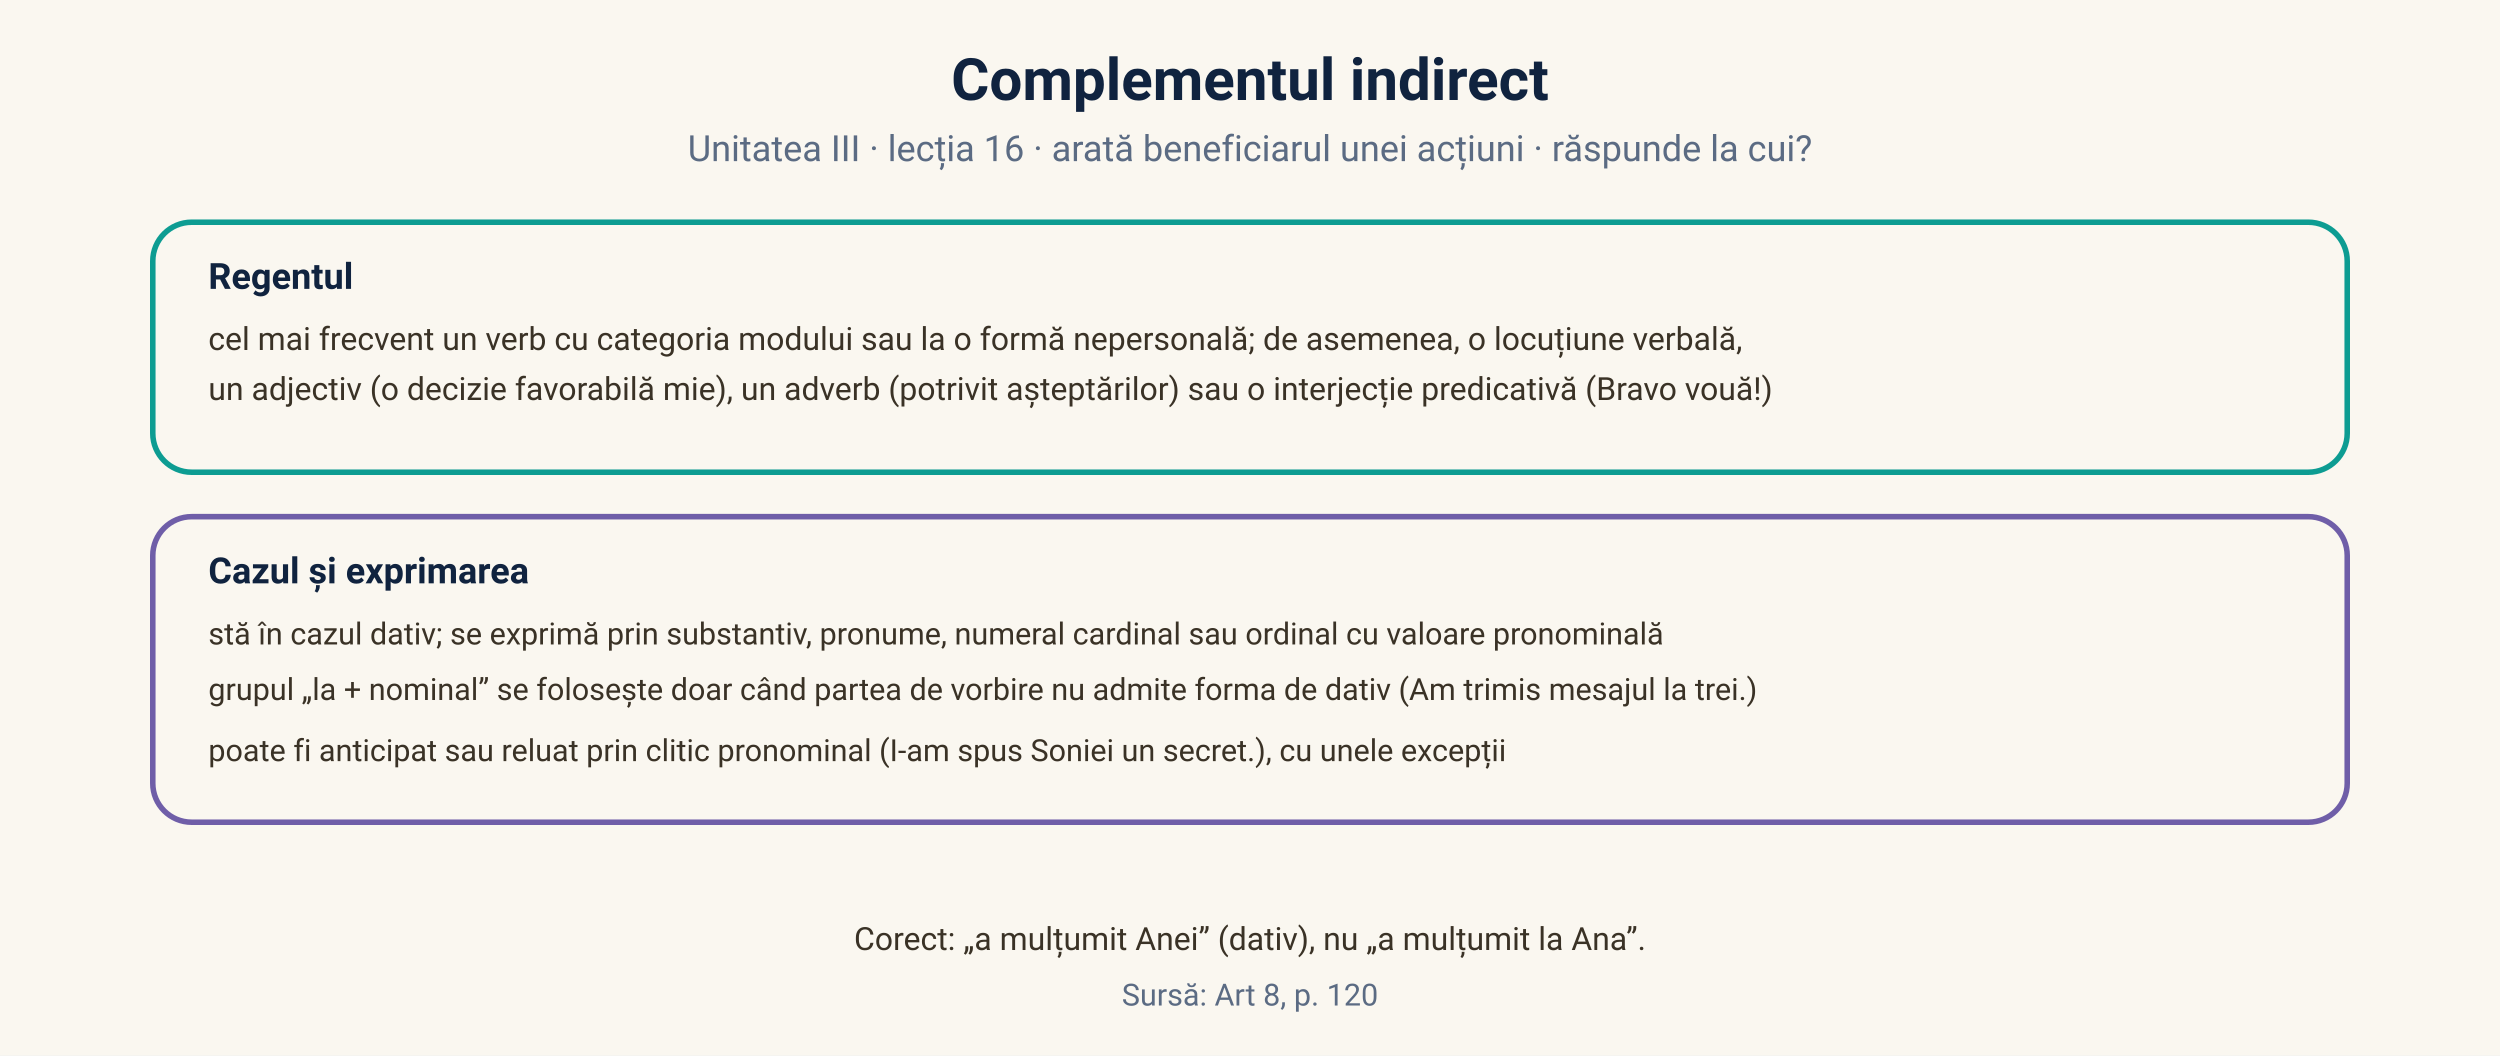
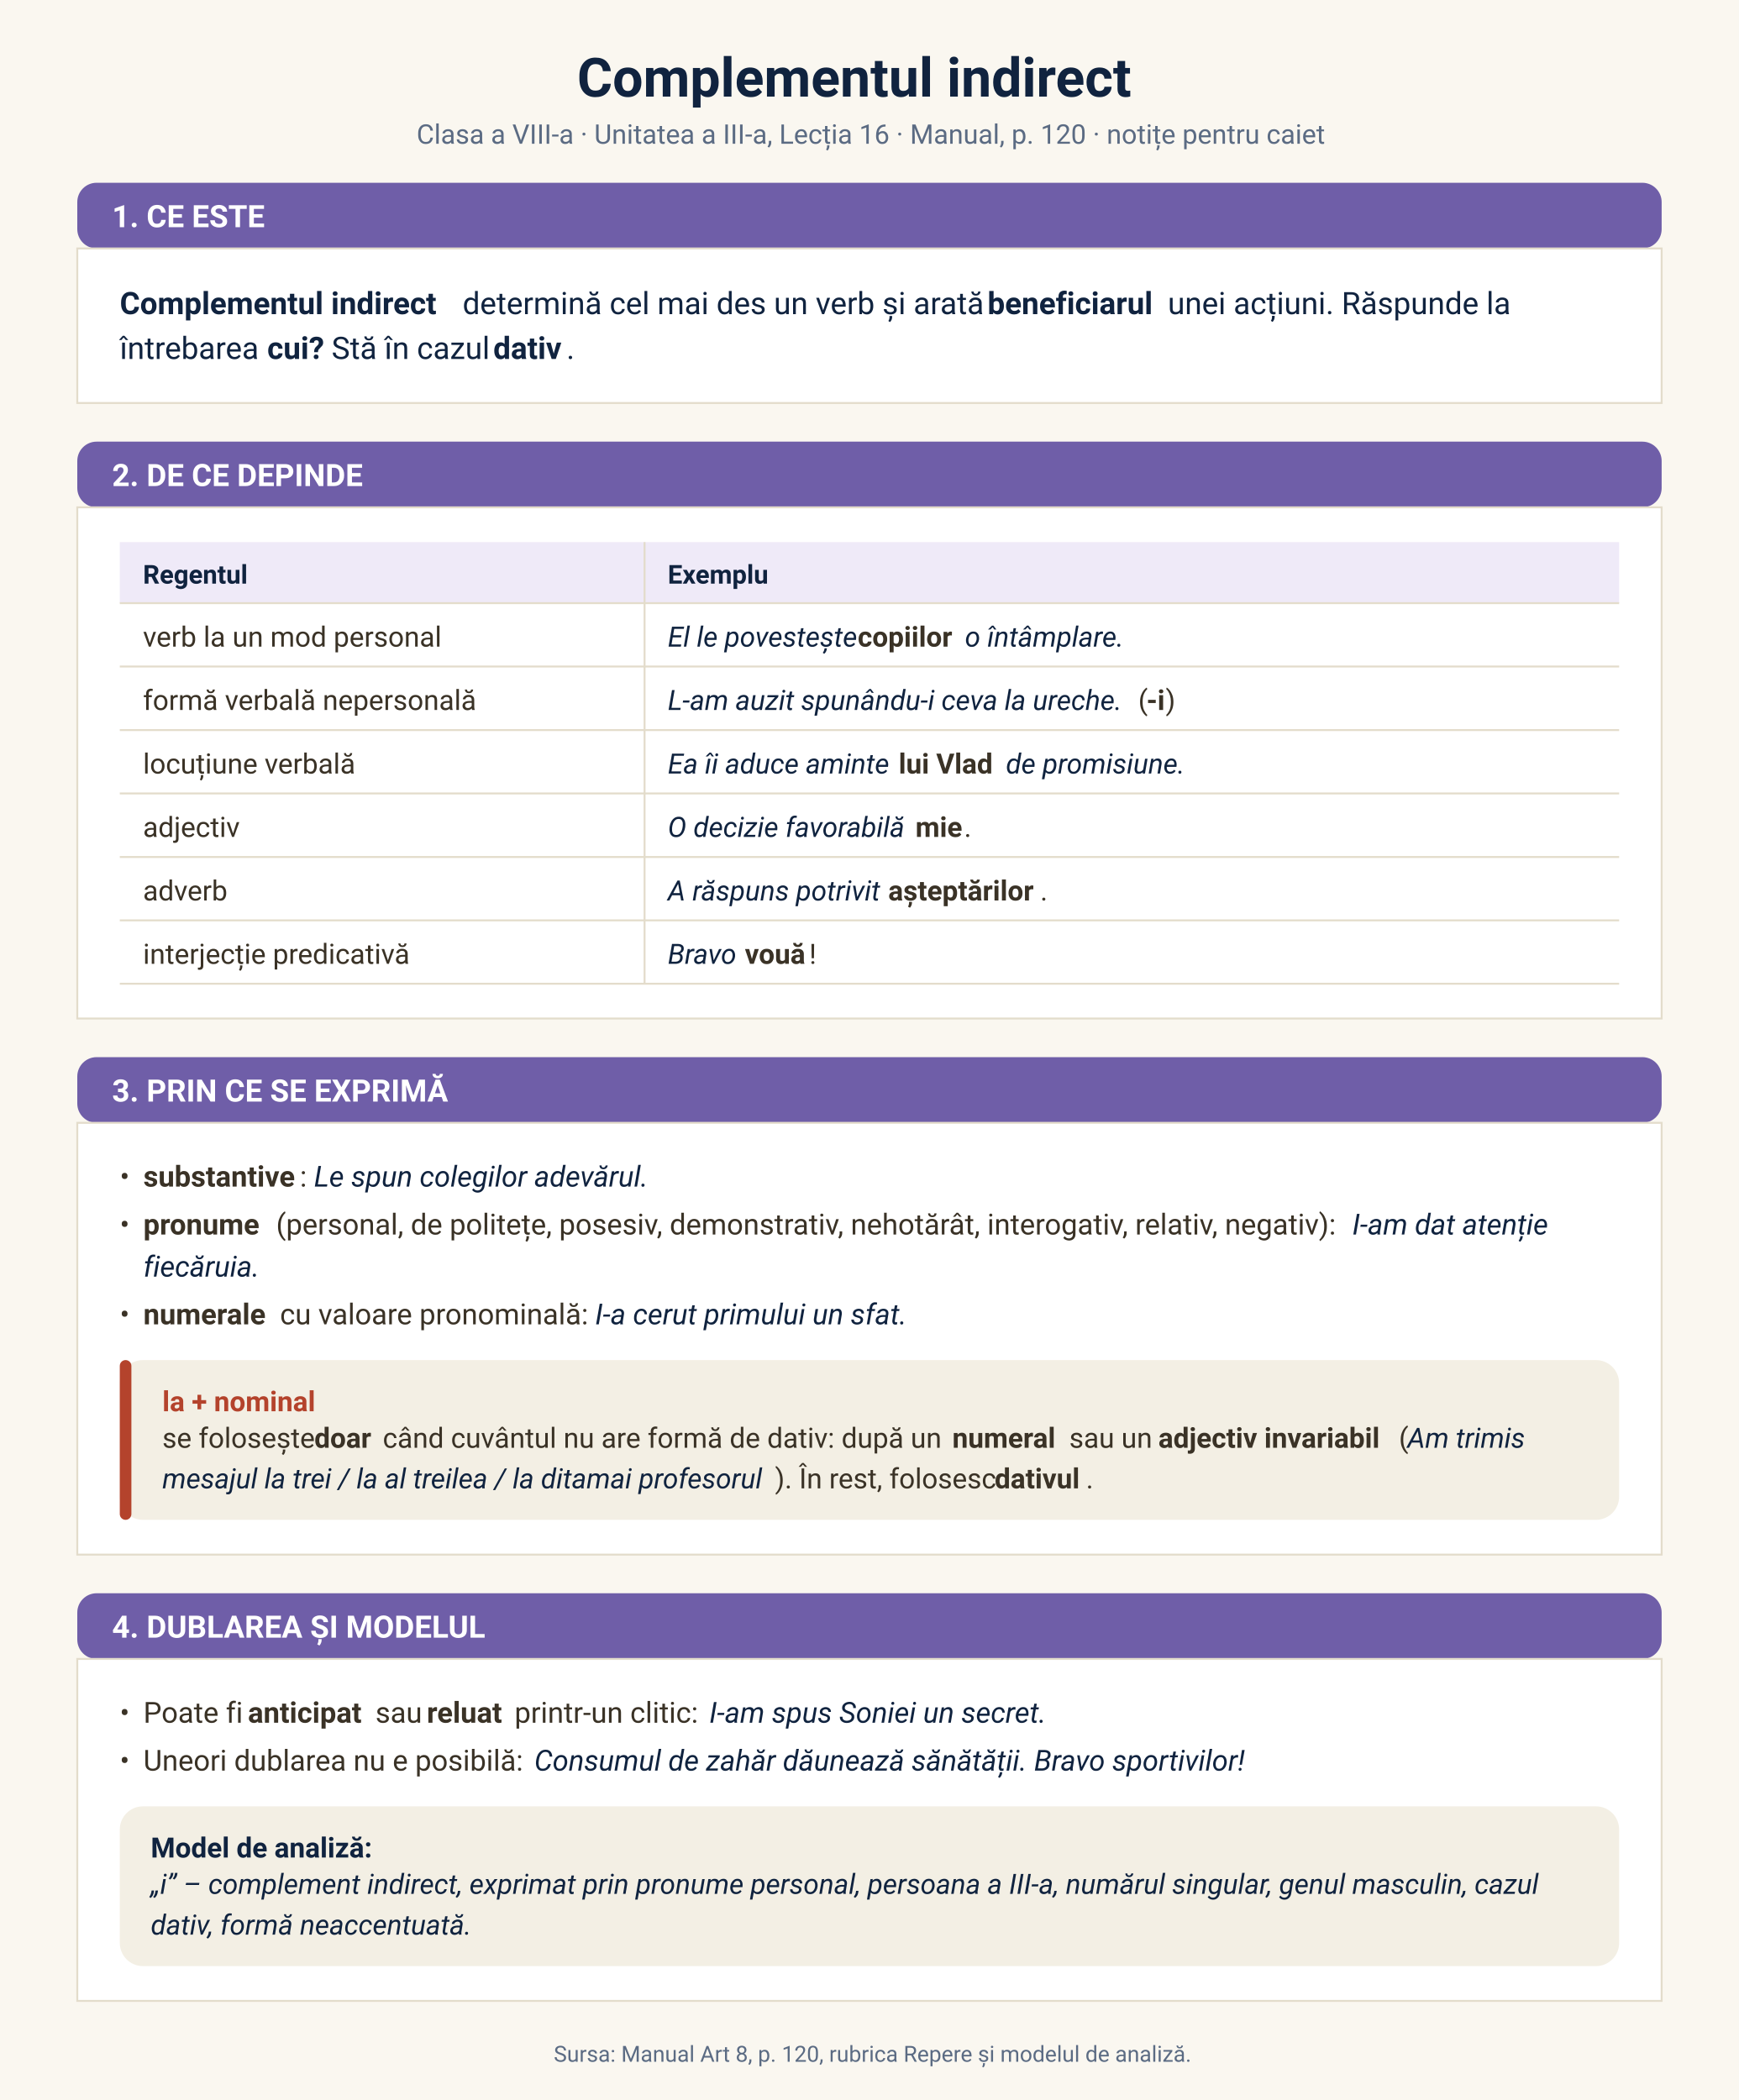
- <svg xmlns="http://www.w3.org/2000/svg" viewBox="0 0 900 380" font-family="'Segoe UI', 'Plus Jakarta Sans', -apple-system, Roboto, sans-serif">
-   <rect width="900" height="380" fill="#faf7f0" />
-   <text x="450" y="36" text-anchor="middle" font-size="21" font-weight="700" fill="#10233f">Complementul indirect</text>
-   <text x="450" y="58" text-anchor="middle" font-size="13" fill="#5b6b83">Unitatea III · lecția 16 · arată beneficiarul unei acțiuni · răspunde la cui?</text>
-   <rect x="55" y="80" width="790" height="90" rx="14" fill="none" stroke="#0d9c92" stroke-width="2" />
-   <text x="75" y="104" font-size="13" font-weight="700" fill="#10233f">Regentul</text>
-   <text font-size="11.5" fill="#3a3226">
-     <tspan x="75" y="126">cel mai frecvent un verb cu categoria modului sau la o formă nepersonală; de asemenea, o locuțiune verbală,</tspan>
-     <tspan x="75" y="144">un adjectiv (o decizie favorabilă mie), un adverb (potrivit așteptărilor) sau o interjecție predicativă (Bravo vouă!)</tspan>
-   </text>
-   <rect x="55" y="186" width="790" height="110" rx="14" fill="none" stroke="#6f5ea8" stroke-width="2" />
-   <text x="75" y="210" font-size="13" font-weight="700" fill="#10233f">Cazul și exprimarea</text>
-   <text font-size="11" fill="#3a3226">
-     <tspan x="75" y="232">stă în cazul dativ; se exprimă prin substantiv, pronume, numeral cardinal sau ordinal cu valoare pronominală</tspan>
-     <tspan x="75" y="252">grupul „la + nominal” se folosește doar când partea de vorbire nu admite forma de dativ (Am trimis mesajul la trei.)</tspan>
-     <tspan x="75" y="274">poate fi anticipat sau reluat prin clitic pronominal (I-am spus Soniei un secret.), cu unele excepții</tspan>
-   </text>
-   <text x="450" y="342" text-anchor="middle" font-size="11.5" fill="#3a3226">Corect: „a mulțumit Anei” (dativ), nu „a mulțumit la Ana”.</text>
-   <text x="450" y="362" text-anchor="middle" font-size="11" fill="#5b6b83">Sursă: Art 8, p. 120</text>
+ <svg xmlns="http://www.w3.org/2000/svg" viewBox="0 0 900 1087" font-family="'Segoe UI', 'Plus Jakarta Sans', -apple-system, Roboto, sans-serif">
+   <rect width="900" height="1087" fill="#faf7f0" />
+   <text x="298.7" y="50.0" font-size="28" fill="#10233f" font-weight="700" textLength="303.0" lengthAdjust="spacing">Complementul indirect</text>
+   <text x="215.6" y="74.4" font-size="14" fill="#5b6b83" textLength="468.7" lengthAdjust="spacing">Clasa a VIII-a · Unitatea a III-a, Lecția 16 · Manual, p. 120 · notițe pentru caiet</text>
+   <rect x="40" y="94.6" width="820" height="34" rx="10" fill="#6f5ea8" />
+   <text x="58" y="117.6" font-size="16" font-weight="700" fill="#ffffff">1. CE ESTE</text>
+   <rect x="40" y="128.6" width="820" height="80.0" fill="#ffffff" stroke="#e3dccb" />
+   <text x="62.0" y="162.6" font-size="16" fill="#10233f" font-weight="700" textLength="173.1" lengthAdjust="spacing">Complementul indirect</text>
+   <text x="239.4" y="162.6" font-size="16" fill="#10233f" textLength="267.4" lengthAdjust="spacing">determină cel mai des un verb și arată</text>
+   <text x="511.1" y="162.6" font-size="16" fill="#10233f" font-weight="700" textLength="89.0" lengthAdjust="spacing">beneficiarul</text>
+   <text x="604.4" y="162.6" font-size="16" fill="#10233f" textLength="175.7" lengthAdjust="spacing">unei acțiuni. Răspunde la</text>
+   <text x="62.0" y="185.8" font-size="16" fill="#10233f" textLength="72.0" lengthAdjust="spacing">întrebarea</text>
+   <text x="138.3" y="185.8" font-size="16" fill="#10233f" font-weight="700" textLength="29.0" lengthAdjust="spacing">cui?</text>
+   <text x="171.6" y="185.8" font-size="16" fill="#10233f" textLength="79.4" lengthAdjust="spacing">Stă în cazul</text>
+   <text x="255.3" y="185.8" font-size="16" fill="#10233f" font-weight="700" textLength="37.9" lengthAdjust="spacing">dativ</text>
+   <text x="293.2" y="185.8" font-size="16" fill="#10233f" textLength="3.5" lengthAdjust="spacing">.</text>
+   <rect x="40" y="228.6" width="820" height="34" rx="10" fill="#6f5ea8" />
+   <text x="58" y="251.6" font-size="16" font-weight="700" fill="#ffffff">2. DE CE DEPINDE</text>
+   <rect x="40" y="262.6" width="820" height="264.6" fill="#ffffff" stroke="#e3dccb" />
+   <rect x="62.0" y="280.6" width="776.0" height="31.6" fill="#efeaf8" />
+   <text x="74.0" y="302.1" font-size="13.5" fill="#10233f" font-weight="700" textLength="57.2" lengthAdjust="spacing">Regentul</text>
+   <text x="345.6" y="302.1" font-size="13.5" fill="#10233f" font-weight="700" textLength="54.7" lengthAdjust="spacing">Exemplu</text>
+   <line x1="62.0" y1="312.2" x2="838.0" y2="312.2" stroke="#e3dccb" />
+   <text x="74.0" y="334.7" font-size="14.5" fill="#3a3226" textLength="155.7" lengthAdjust="spacing">verb la un mod personal</text>
+   <text x="345.6" y="334.7" font-size="14.5" fill="#10233f" font-style="italic" textLength="94.4" lengthAdjust="spacing">El le povestește</text>
+   <text x="443.9" y="334.7" font-size="14.5" fill="#3a3226" font-weight="700" textLength="51.6" lengthAdjust="spacing">copiilor</text>
+   <text x="499.4" y="334.7" font-size="14.5" fill="#10233f" font-style="italic" textLength="83.5" lengthAdjust="spacing">o întâmplare.</text>
+   <line x1="62.0" y1="345.0" x2="838.0" y2="345.0" stroke="#e3dccb" />
+   <text x="74.0" y="367.5" font-size="14.5" fill="#3a3226" textLength="170.4" lengthAdjust="spacing">formă verbală nepersonală</text>
+   <text x="345.6" y="367.5" font-size="14.5" fill="#10233f" font-style="italic" textLength="239.5" lengthAdjust="spacing">L-am auzit spunându-i ceva la ureche.</text>
+   <text x="589.1" y="367.5" font-size="14.5" fill="#3a3226" textLength="4.3" lengthAdjust="spacing">(</text>
+   <text x="593.4" y="367.5" font-size="14.5" fill="#3a3226" font-weight="700" textLength="9.9" lengthAdjust="spacing">-i</text>
+   <text x="603.3" y="367.5" font-size="14.5" fill="#3a3226" textLength="4.3" lengthAdjust="spacing">)</text>
+   <line x1="62.0" y1="377.9" x2="838.0" y2="377.9" stroke="#e3dccb" />
+   <text x="74.0" y="400.4" font-size="14.5" fill="#3a3226" textLength="109.8" lengthAdjust="spacing">locuțiune verbală</text>
+   <text x="345.6" y="400.4" font-size="14.5" fill="#10233f" font-style="italic" textLength="115.6" lengthAdjust="spacing">Ea îi aduce aminte</text>
+   <text x="465.1" y="400.4" font-size="14.5" fill="#3a3226" font-weight="700" textLength="51.6" lengthAdjust="spacing">lui Vlad</text>
+   <text x="520.6" y="400.4" font-size="14.5" fill="#10233f" font-style="italic" textLength="92.1" lengthAdjust="spacing">de promisiune.</text>
+   <line x1="62.0" y1="410.7" x2="838.0" y2="410.7" stroke="#e3dccb" />
+   <text x="74.0" y="433.2" font-size="14.5" fill="#3a3226" textLength="49.0" lengthAdjust="spacing">adjectiv</text>
+   <text x="345.6" y="433.2" font-size="14.5" fill="#10233f" font-style="italic" textLength="124.3" lengthAdjust="spacing">O decizie favorabilă</text>
+   <text x="473.8" y="433.2" font-size="14.5" fill="#3a3226" font-weight="700" textLength="25.2" lengthAdjust="spacing">mie</text>
+   <text x="499.0" y="433.2" font-size="14.5" fill="#3a3226" textLength="3.2" lengthAdjust="spacing">.</text>
+   <line x1="62.0" y1="443.6" x2="838.0" y2="443.6" stroke="#e3dccb" />
+   <text x="74.0" y="466.1" font-size="14.5" fill="#3a3226" textLength="44.1" lengthAdjust="spacing">adverb</text>
+   <text x="345.6" y="466.1" font-size="14.5" fill="#10233f" font-style="italic" textLength="110.2" lengthAdjust="spacing">A răspuns potrivit</text>
+   <text x="459.7" y="466.1" font-size="14.5" fill="#3a3226" font-weight="700" textLength="78.7" lengthAdjust="spacing">așteptărilor</text>
+   <text x="538.4" y="466.1" font-size="14.5" fill="#3a3226" textLength="3.2" lengthAdjust="spacing">.</text>
+   <line x1="62.0" y1="476.4" x2="838.0" y2="476.4" stroke="#e3dccb" />
+   <text x="74.0" y="498.9" font-size="14.5" fill="#3a3226" textLength="136.9" lengthAdjust="spacing">interjecție predicativă</text>
+   <text x="345.6" y="498.9" font-size="14.5" fill="#10233f" font-style="italic" textLength="36.0" lengthAdjust="spacing">Bravo</text>
+   <text x="385.5" y="498.9" font-size="14.5" fill="#3a3226" font-weight="700" textLength="33.3" lengthAdjust="spacing">vouă</text>
+   <text x="418.8" y="498.9" font-size="14.5" fill="#3a3226" textLength="4.1" lengthAdjust="spacing">!</text>
+   <line x1="62.0" y1="509.2" x2="838.0" y2="509.2" stroke="#e3dccb" />
+   <line x1="333.6" y1="280.6" x2="333.6" y2="509.2" stroke="#e3dccb" />
+   <rect x="40" y="547.2" width="820" height="34" rx="10" fill="#6f5ea8" />
+   <text x="58" y="570.2" font-size="16" font-weight="700" fill="#ffffff">3. PRIN CE SE EXPRIMĂ</text>
+   <rect x="40" y="581.2" width="820" height="223.5" fill="#ffffff" stroke="#e3dccb" />
+   <text x="62.0" y="614.2" font-size="15" fill="#3a3226">•</text>
+   <text x="74.2" y="614.2" font-size="15" fill="#3a3226" font-weight="700" textLength="81.0" lengthAdjust="spacing">substantive</text>
+   <text x="155.2" y="614.2" font-size="15" fill="#3a3226" textLength="3.3" lengthAdjust="spacing">:</text>
+   <text x="162.5" y="614.2" font-size="15" fill="#10233f" font-style="italic" textLength="172.3" lengthAdjust="spacing">Le spun colegilor adevărul.</text>
+   <text x="62.0" y="639.0" font-size="15" fill="#3a3226">•</text>
+   <text x="74.2" y="639.0" font-size="15" fill="#3a3226" font-weight="700" textLength="64.7" lengthAdjust="spacing">pronume</text>
+   <text x="142.9" y="639.0" font-size="15" fill="#3a3226" textLength="553.0" lengthAdjust="spacing">(personal, de politețe, posesiv, demonstrativ, nehotărât, interogativ, relativ, negativ):</text>
+   <text x="699.9" y="639.0" font-size="15" fill="#10233f" font-style="italic" textLength="104.8" lengthAdjust="spacing">I-am dat atenție</text>
+   <text x="74.2" y="660.8" font-size="15" fill="#10233f" font-style="italic" textLength="59.5" lengthAdjust="spacing">fiecăruia.</text>
+   <text x="62.0" y="685.5" font-size="15" fill="#3a3226">•</text>
+   <text x="74.2" y="685.5" font-size="15" fill="#3a3226" font-weight="700" textLength="66.6" lengthAdjust="spacing">numerale</text>
+   <text x="144.9" y="685.5" font-size="15" fill="#3a3226" textLength="159.1" lengthAdjust="spacing">cu valoare pronominală:</text>
+   <text x="308.0" y="685.5" font-size="15" fill="#10233f" font-style="italic" textLength="165.3" lengthAdjust="spacing">I-a cerut primului un sfat.</text>
+   <rect x="62.0" y="704.0" width="776.0" height="82.7" rx="12" fill="#f3efe4" />
+   <rect x="62.0" y="704.0" width="6" height="82.7" rx="3" fill="#b4432c" />
+   <text x="84.0" y="730.5" font-size="14.5" fill="#b4432c" font-weight="700" textLength="86.1" lengthAdjust="spacing">la + nominal</text>
+   <text x="84.0" y="749.4" font-size="14.5" fill="#3a3226" textLength="74.8" lengthAdjust="spacing">se folosește</text>
+   <text x="162.7" y="749.4" font-size="14.5" fill="#3a3226" font-weight="700" textLength="31.5" lengthAdjust="spacing">doar</text>
+   <text x="198.1" y="749.4" font-size="14.5" fill="#3a3226" textLength="290.9" lengthAdjust="spacing">când cuvântul nu are formă de dativ: după un</text>
+   <text x="492.9" y="749.4" font-size="14.5" fill="#3a3226" font-weight="700" textLength="56.5" lengthAdjust="spacing">numeral</text>
+   <text x="553.4" y="749.4" font-size="14.5" fill="#3a3226" textLength="42.2" lengthAdjust="spacing">sau un</text>
+   <text x="599.5" y="749.4" font-size="14.5" fill="#3a3226" font-weight="700" textLength="120.6" lengthAdjust="spacing">adjectiv invariabil</text>
+   <text x="724.0" y="749.4" font-size="14.5" fill="#3a3226" textLength="4.3" lengthAdjust="spacing">(</text>
+   <text x="728.4" y="749.4" font-size="14.5" fill="#10233f" font-style="italic" textLength="61.2" lengthAdjust="spacing">Am trimis</text>
+   <text x="84.0" y="770.4" font-size="14.5" fill="#10233f" font-style="italic" textLength="317.1" lengthAdjust="spacing">mesajul la trei / la al treilea / la ditamai profesorul</text>
+   <text x="401.1" y="770.4" font-size="14.5" fill="#3a3226" textLength="109.8" lengthAdjust="spacing">). În rest, folosesc</text>
+   <text x="514.8" y="770.4" font-size="14.5" fill="#3a3226" font-weight="700" textLength="47.3" lengthAdjust="spacing">dativul</text>
+   <text x="562.1" y="770.4" font-size="14.5" fill="#3a3226" textLength="3.2" lengthAdjust="spacing">.</text>
+   <rect x="40" y="824.7" width="820" height="34" rx="10" fill="#6f5ea8" />
+   <text x="58" y="847.7" font-size="16" font-weight="700" fill="#ffffff">4. DUBLAREA ȘI MODELUL</text>
+   <rect x="40" y="858.7" width="820" height="177.0" fill="#ffffff" stroke="#e3dccb" />
+   <text x="62.0" y="891.7" font-size="15" fill="#3a3226">•</text>
+   <text x="74.2" y="891.7" font-size="15" fill="#3a3226" textLength="50.1" lengthAdjust="spacing">Poate fi</text>
+   <text x="128.3" y="891.7" font-size="15" fill="#3a3226" font-weight="700" textLength="61.9" lengthAdjust="spacing">anticipat</text>
+   <text x="194.3" y="891.7" font-size="15" fill="#3a3226" textLength="22.5" lengthAdjust="spacing">sau</text>
+   <text x="220.9" y="891.7" font-size="15" fill="#3a3226" font-weight="700" textLength="41.4" lengthAdjust="spacing">reluat</text>
+   <text x="266.3" y="891.7" font-size="15" fill="#3a3226" textLength="96.7" lengthAdjust="spacing">printr-un clitic:</text>
+   <text x="367.1" y="891.7" font-size="15" fill="#10233f" font-style="italic" textLength="172.5" lengthAdjust="spacing">I-am spus Soniei un secret.</text>
+   <text x="62.0" y="916.5" font-size="15" fill="#3a3226">•</text>
+   <text x="74.2" y="916.5" font-size="15" fill="#3a3226" textLength="198.3" lengthAdjust="spacing">Uneori dublarea nu e posibilă:</text>
+   <text x="276.5" y="916.5" font-size="15" fill="#10233f" font-style="italic" textLength="371.6" lengthAdjust="spacing">Consumul de zahăr dăunează sănătății. Bravo sportivilor!</text>
+   <rect x="62.0" y="935.0" width="776.0" height="82.7" rx="12" fill="#f3efe4" />
+   <text x="78.0" y="961.5" font-size="14.5" fill="#10233f" font-weight="700" textLength="119.9" lengthAdjust="spacing">Model de analiză:</text>
+   <text x="78.0" y="980.3" font-size="14.5" fill="#10233f" font-style="italic" textLength="730.3" lengthAdjust="spacing">„i” – complement indirect, exprimat prin pronume personal, persoana a III-a, numărul singular, genul masculin, cazul</text>
+   <text x="78.0" y="1001.4" font-size="14.5" fill="#10233f" font-style="italic" textLength="166.9" lengthAdjust="spacing">dativ, formă neaccentuată.</text>
+   <text x="286.6" y="1067.2" font-size="11.5" fill="#5b6b83" textLength="326.8" lengthAdjust="spacing">Sursa: Manual Art 8, p. 120, rubrica Repere și modelul de analiză.</text>
</svg>
